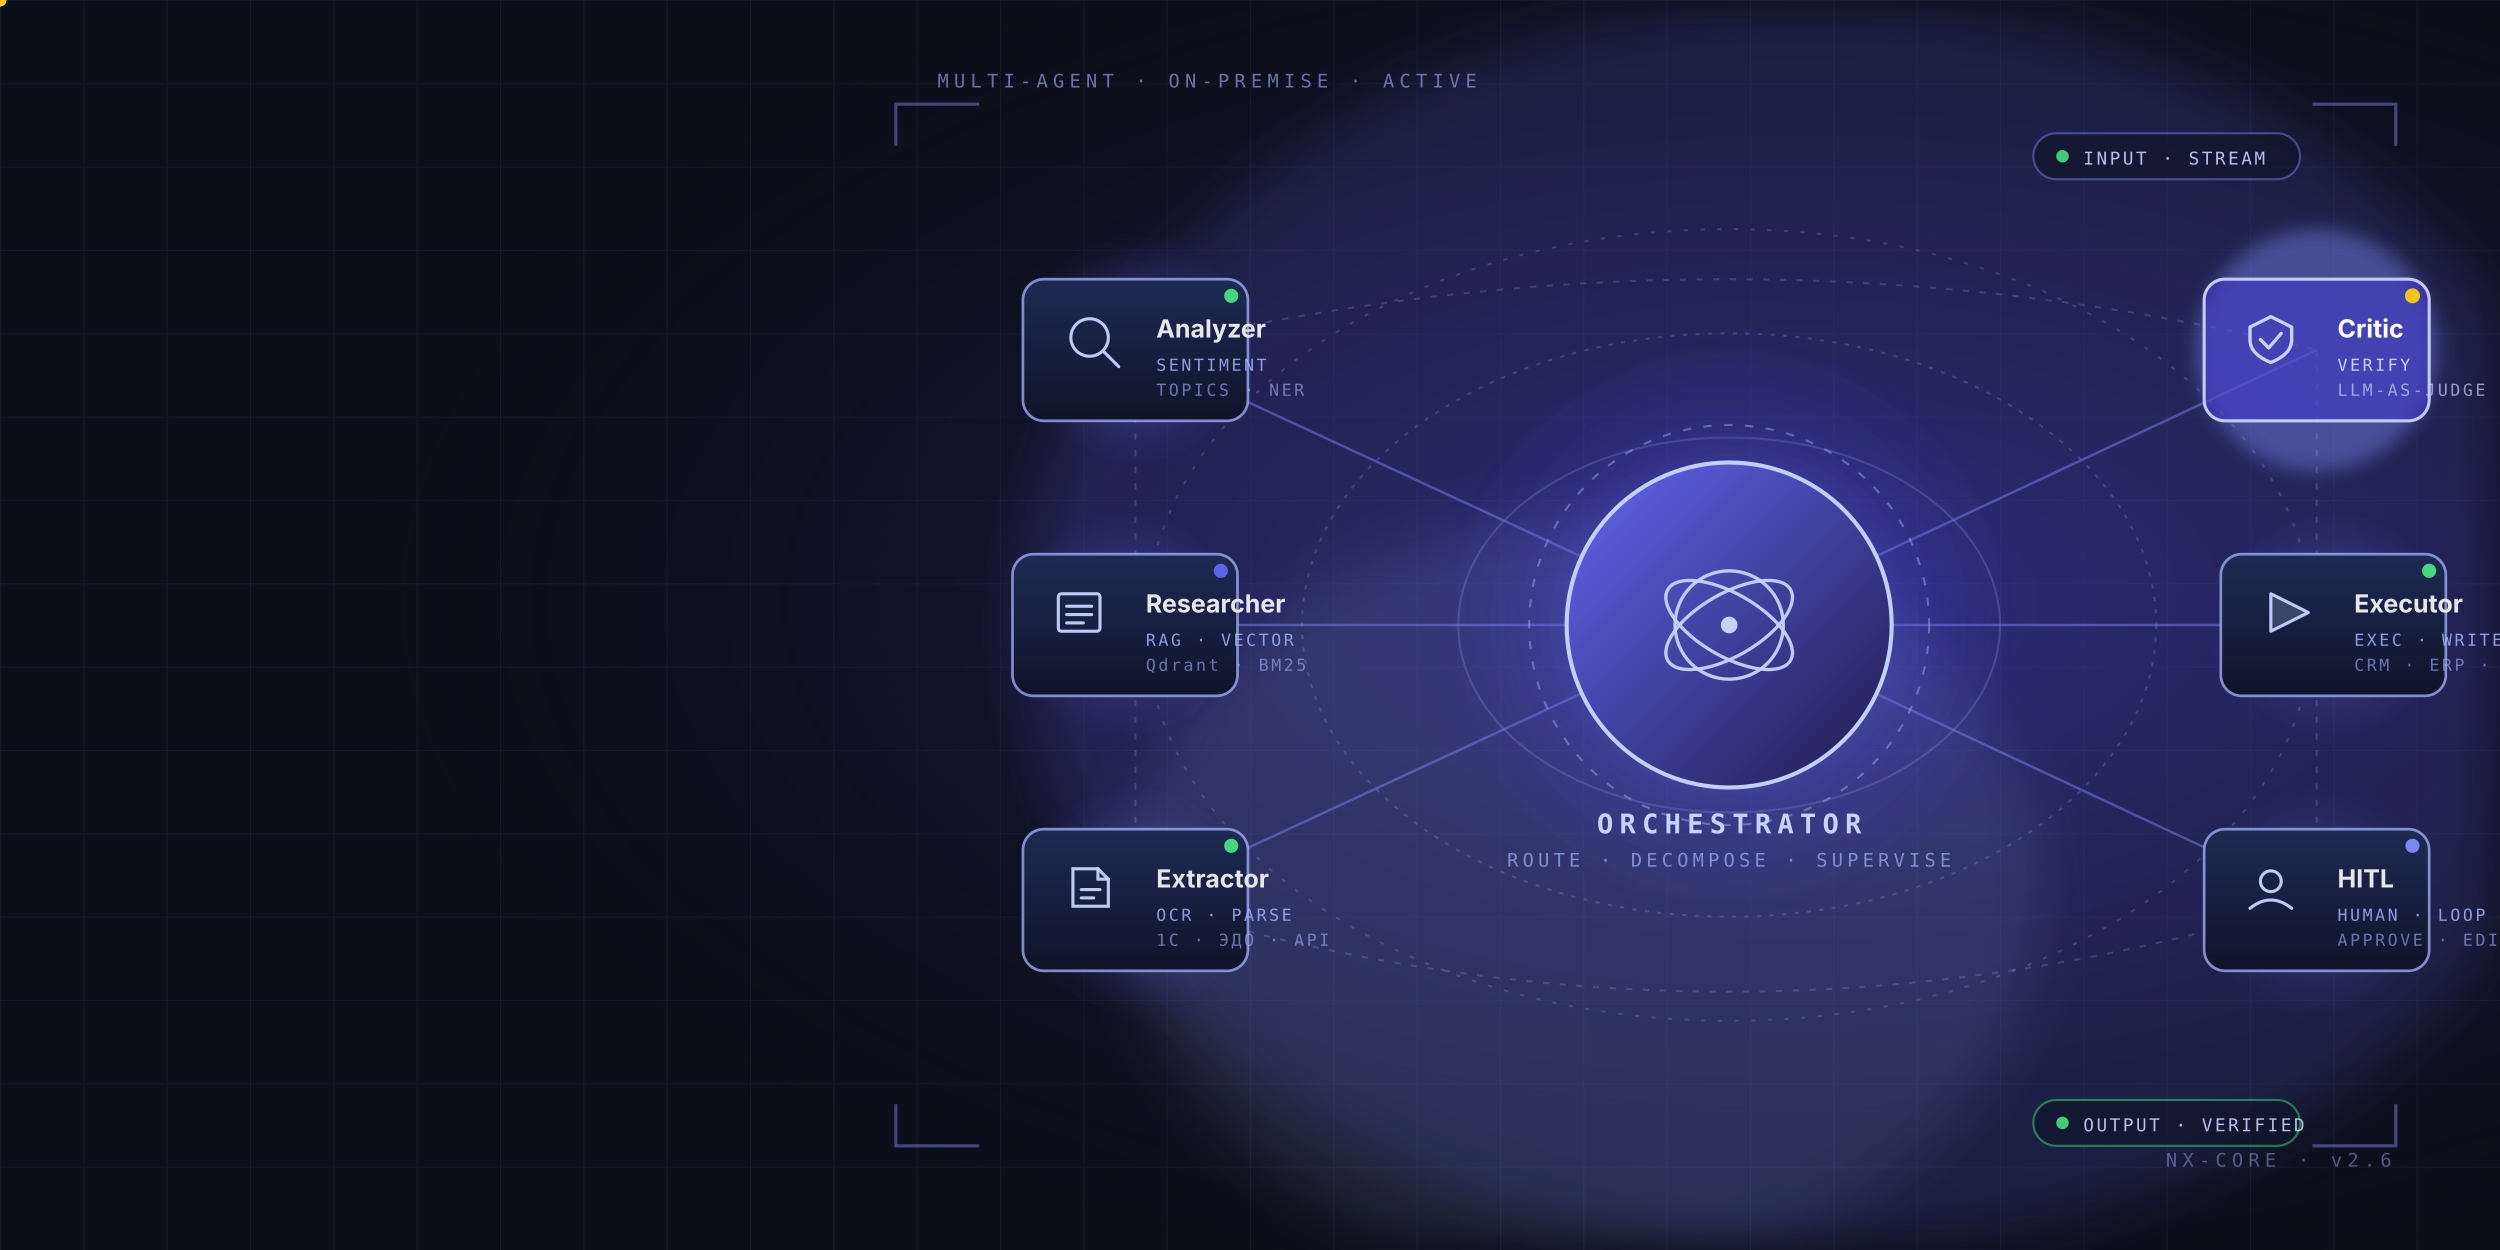
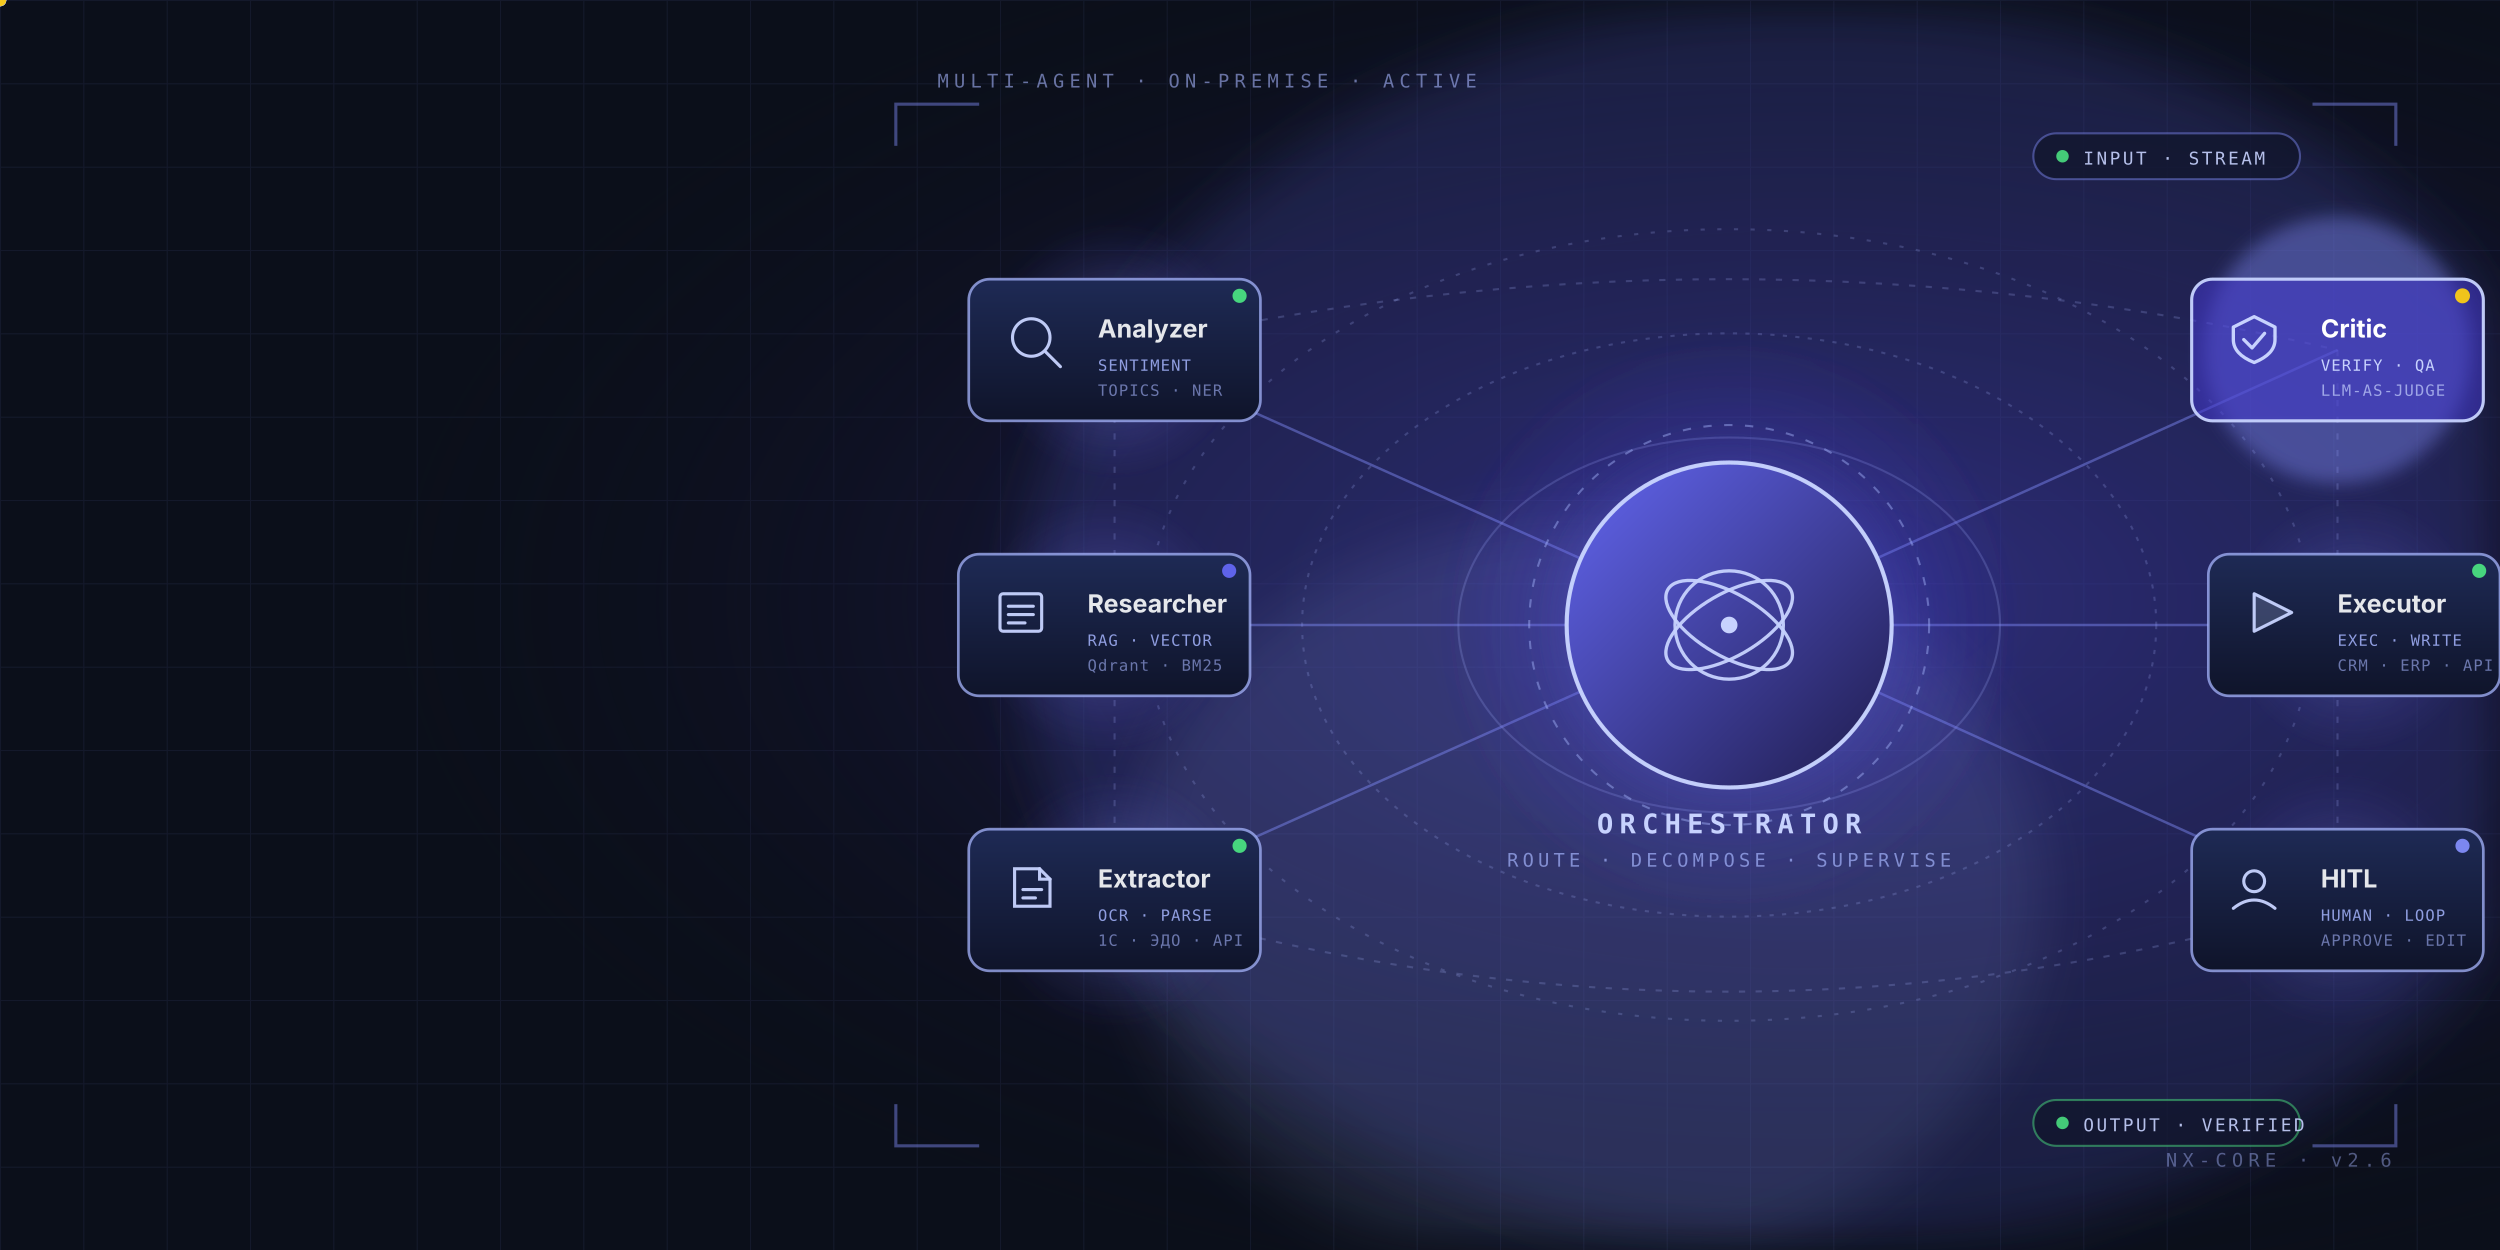
<svg xmlns="http://www.w3.org/2000/svg" viewBox="0 0 1200 600" preserveAspectRatio="xMidYMid slice" role="img" aria-label="Multi-agent orchestration">
  <defs>
    <radialGradient id="haAtmos" cx="72%" cy="48%" r="58%">
      <stop offset="0%" stop-color="#3730a3" stop-opacity="0.55" />
      <stop offset="55%" stop-color="#1e1b4b" stop-opacity="0.35" />
      <stop offset="100%" stop-color="#0b0f1a" stop-opacity="0" />
    </radialGradient>
    <radialGradient id="haGlowHub" cx="50%" cy="50%" r="50%">
      <stop offset="0%" stop-color="#818cf8" stop-opacity="0.75" />
      <stop offset="70%" stop-color="#4f46e5" stop-opacity="0.15" />
      <stop offset="100%" stop-color="#4f46e5" stop-opacity="0" />
    </radialGradient>
    <radialGradient id="haGlowNode" cx="50%" cy="50%" r="50%">
      <stop offset="0%" stop-color="#a5b4fc" stop-opacity="0.55" />
      <stop offset="100%" stop-color="#4f46e5" stop-opacity="0" />
    </radialGradient>
    <linearGradient id="haHub" x1="0" y1="0" x2="1" y2="1">
      <stop offset="0%" stop-color="#6366f1" />
      <stop offset="100%" stop-color="#1e1b4b" />
    </linearGradient>
    <linearGradient id="haNode" x1="0" y1="0" x2="0" y2="1">
      <stop offset="0%" stop-color="#1e2a55" />
      <stop offset="100%" stop-color="#0f142a" />
    </linearGradient>
    <pattern id="haGrid" width="40" height="40" patternUnits="userSpaceOnUse">
      <path d="M40 0 L0 0 L0 40" fill="none" stroke="rgba(129,140,248,0.08)" stroke-width="1" />
    </pattern>
    <filter id="haBlur">
      <feGaussianBlur stdDeviation="14" />
    </filter>
    <filter id="haSoft">
      <feGaussianBlur stdDeviation="4" />
    </filter>
    <linearGradient id="haPacket" x1="0" y1="0" x2="1" y2="0">
      <stop offset="0%" stop-color="rgba(165,180,252,0)" />
      <stop offset="100%" stop-color="rgba(199,210,254,1)" />
    </linearGradient>
  </defs>
  <rect width="1200" height="600" fill="#0b0f1a" />
  <rect width="1200" height="600" fill="url(#haGrid)" />
  <rect width="1200" height="600" fill="url(#haAtmos)" />
  <ellipse cx="870" cy="300" rx="380" ry="300" fill="rgba(99,102,241,0.18)" filter="url(#haBlur)" />
  <ellipse cx="760" cy="430" rx="220" ry="180" fill="rgba(165,180,252,0.12)" filter="url(#haBlur)" />
  <g stroke="rgba(129,140,248,0.45)" stroke-width="1.5" fill="none">
    <path d="M430 70 L430 50 L470 50" />
    <path d="M1150 70 L1150 50 L1110 50" />
    <path d="M430 530 L430 550 L470 550" />
    <path d="M1150 530 L1150 550 L1110 550" />
  </g>
  <text x="450" y="42" font-family="'JetBrains Mono',monospace" font-size="9" letter-spacing="2.5" fill="rgba(165,180,252,0.6)">MULTI-AGENT · ON-PREMISE · ACTIVE</text>
  <text x="1148" y="560" text-anchor="end" font-family="'JetBrains Mono',monospace" font-size="9" letter-spacing="2.5" fill="rgba(165,180,252,0.45)">NX-CORE · v2.6</text>
  <g fill="none" stroke="rgba(165,180,252,0.22)" stroke-width="1">
    <ellipse cx="830" cy="300" rx="280" ry="190" stroke-dasharray="2 6" />
    <ellipse cx="830" cy="300" rx="205" ry="140" stroke-dasharray="2 4" />
    <ellipse cx="830" cy="300" rx="130" ry="90" />
  </g>
  <g stroke="rgba(129,140,248,0.45)" stroke-width="1.2" fill="none">
-     <path d="M830 300 L545 168" />
-     <path d="M830 300 L540 300" />
-     <path d="M830 300 L545 432" />
-     <path d="M830 300 L1112 168" />
-     <path d="M830 300 L1120 300" />
-     <path d="M830 300 L1112 432" />
+     <path d="M830 300 L535 168" />
+     <path d="M830 300 L530 300" />
+     <path d="M830 300 L535 432" />
+     <path d="M830 300 L1122 168" />
+     <path d="M830 300 L1130 300" />
+     <path d="M830 300 L1122 432" />
  </g>
  <g stroke="rgba(165,180,252,0.22)" stroke-width="1" fill="none" stroke-dasharray="3 5">
-     <path d="M545 168 L545 432" />
-     <path d="M1112 168 L1112 432" />
-     <path d="M545 168 Q830 100 1112 168" />
-     <path d="M545 432 Q830 520 1112 432" />
+     <path d="M535 168 L535 432" />
+     <path d="M1122 168 L1122 432" />
+     <path d="M535 168 Q830 100 1122 168" />
+     <path d="M535 432 Q830 520 1122 432" />
  </g>
  <g>
    <circle cx="830" cy="300" r="140" fill="url(#haGlowHub)" filter="url(#haSoft)" />
    <circle cx="830" cy="300" r="78" fill="url(#haHub)" stroke="rgba(199,210,254,0.95)" stroke-width="2" />
    <circle cx="830" cy="300" r="96" fill="none" stroke="rgba(165,180,252,0.45)" stroke-width="1" stroke-dasharray="4 6" />
    <circle cx="830" cy="300" r="78" fill="none" stroke="rgba(199,210,254,0.6)" stroke-width="1.2">
      <animate attributeName="r" values="78;112;78" dur="3.4s" repeatCount="indefinite" />
      <animate attributeName="opacity" values="0.8;0;0.8" dur="3.4s" repeatCount="indefinite" />
    </circle>
    <g transform="translate(830 300)" stroke="rgba(199,210,254,0.95)" fill="none" stroke-width="1.6">
      <circle r="26" />
      <ellipse rx="34" ry="15" transform="rotate(30)" />
      <ellipse rx="34" ry="15" transform="rotate(-30)" />
      <circle r="4" fill="rgba(199,210,254,1)" stroke="none" />
    </g>
    <text x="830" y="400" text-anchor="middle" font-family="'JetBrains Mono',monospace" font-size="13" font-weight="700" letter-spacing="3" fill="rgba(199,210,254,1)">ORCHESTRATOR</text>
    <text x="830" y="416" text-anchor="middle" font-family="'JetBrains Mono',monospace" font-size="9" letter-spacing="2" fill="rgba(165,180,252,0.7)">ROUTE · DECOMPOSE · SUPERVISE</text>
  </g>
-   <g transform="translate(545 168)">
-     <circle r="56" fill="url(#haGlowNode)" filter="url(#haSoft)" opacity="0.7" />
-     <rect x="-54" y="-34" width="108" height="68" rx="10" fill="url(#haNode)" stroke="rgba(165,180,252,0.75)" stroke-width="1.3" />
-     <g transform="translate(-34 -18)" stroke="rgba(199,210,254,0.95)" fill="none" stroke-width="1.5" stroke-linecap="round">
+   <g transform="translate(535 168)">
+     <circle r="62" fill="url(#haGlowNode)" filter="url(#haSoft)" opacity="0.7" />
+     <rect x="-70" y="-34" width="140" height="68" rx="10" fill="url(#haNode)" stroke="rgba(165,180,252,0.75)" stroke-width="1.3" />
+     <g transform="translate(-52 -18)" stroke="rgba(199,210,254,0.95)" fill="none" stroke-width="1.5" stroke-linecap="round">
      <circle cx="12" cy="12" r="9" />
      <line x1="19" y1="19" x2="26" y2="26" />
    </g>
-     <text x="10" y="-6" font-family="'Inter',system-ui,sans-serif" font-size="12" font-weight="700" fill="rgba(229,231,235,1)">Analyzer</text>
-     <text x="10" y="10" font-family="'JetBrains Mono',monospace" font-size="8" letter-spacing="1.2" fill="rgba(165,180,252,0.85)">SENTIMENT</text>
-     <text x="10" y="22" font-family="'JetBrains Mono',monospace" font-size="8" letter-spacing="1.2" fill="rgba(165,180,252,0.6)">TOPICS · NER</text>
-     <circle cx="46" cy="-26" r="3.4" fill="rgba(74,222,128,0.95)">
+     <text x="-8" y="-6" font-family="'Inter',system-ui,sans-serif" font-size="12" font-weight="700" fill="rgba(229,231,235,1)">Analyzer</text>
+     <text x="-8" y="10" font-family="'JetBrains Mono',monospace" font-size="7.5" letter-spacing="0.5" fill="rgba(165,180,252,0.85)">SENTIMENT</text>
+     <text x="-8" y="22" font-family="'JetBrains Mono',monospace" font-size="7.5" letter-spacing="0.5" fill="rgba(165,180,252,0.6)">TOPICS · NER</text>
+     <circle cx="60" cy="-26" r="3.4" fill="rgba(74,222,128,0.95)">
      <animate attributeName="opacity" values="1;0.3;1" dur="1.4s" repeatCount="indefinite" />
    </circle>
  </g>
-   <g transform="translate(540 300)">
-     <circle r="56" fill="url(#haGlowNode)" filter="url(#haSoft)" opacity="0.65" />
-     <rect x="-54" y="-34" width="108" height="68" rx="10" fill="url(#haNode)" stroke="rgba(165,180,252,0.75)" stroke-width="1.3" />
-     <g transform="translate(-34 -18)" stroke="rgba(199,210,254,0.95)" fill="none" stroke-width="1.5" stroke-linecap="round">
+   <g transform="translate(530 300)">
+     <circle r="62" fill="url(#haGlowNode)" filter="url(#haSoft)" opacity="0.65" />
+     <rect x="-70" y="-34" width="140" height="68" rx="10" fill="url(#haNode)" stroke="rgba(165,180,252,0.75)" stroke-width="1.3" />
+     <g transform="translate(-52 -18)" stroke="rgba(199,210,254,0.95)" fill="none" stroke-width="1.5" stroke-linecap="round">
      <rect x="2" y="3" width="20" height="18" rx="1.5" />
      <line x1="6" y1="9" x2="18" y2="9" />
      <line x1="6" y1="13" x2="18" y2="13" />
      <line x1="6" y1="17" x2="14" y2="17" />
    </g>
-     <text x="10" y="-6" font-family="'Inter',system-ui,sans-serif" font-size="12" font-weight="700" fill="rgba(229,231,235,1)">Researcher</text>
-     <text x="10" y="10" font-family="'JetBrains Mono',monospace" font-size="8" letter-spacing="1.2" fill="rgba(165,180,252,0.85)">RAG · VECTOR</text>
-     <text x="10" y="22" font-family="'JetBrains Mono',monospace" font-size="8" letter-spacing="1.2" fill="rgba(165,180,252,0.6)">Qdrant · BM25</text>
-     <circle cx="46" cy="-26" r="3.4" fill="rgba(99,102,241,0.95)">
+     <text x="-8" y="-6" font-family="'Inter',system-ui,sans-serif" font-size="12" font-weight="700" fill="rgba(229,231,235,1)">Researcher</text>
+     <text x="-8" y="10" font-family="'JetBrains Mono',monospace" font-size="7.5" letter-spacing="0.5" fill="rgba(165,180,252,0.85)">RAG · VECTOR</text>
+     <text x="-8" y="22" font-family="'JetBrains Mono',monospace" font-size="7.5" letter-spacing="0.5" fill="rgba(165,180,252,0.6)">Qdrant · BM25</text>
+     <circle cx="60" cy="-26" r="3.4" fill="rgba(99,102,241,0.95)">
      <animate attributeName="opacity" values="1;0.3;1" dur="2s" repeatCount="indefinite" />
    </circle>
  </g>
-   <g transform="translate(545 432)">
-     <circle r="56" fill="url(#haGlowNode)" filter="url(#haSoft)" opacity="0.6" />
-     <rect x="-54" y="-34" width="108" height="68" rx="10" fill="url(#haNode)" stroke="rgba(165,180,252,0.75)" stroke-width="1.3" />
-     <g transform="translate(-34 -18)" stroke="rgba(199,210,254,0.95)" fill="none" stroke-width="1.5" stroke-linecap="round">
+   <g transform="translate(535 432)">
+     <circle r="62" fill="url(#haGlowNode)" filter="url(#haSoft)" opacity="0.6" />
+     <rect x="-70" y="-34" width="140" height="68" rx="10" fill="url(#haNode)" stroke="rgba(165,180,252,0.75)" stroke-width="1.3" />
+     <g transform="translate(-52 -18)" stroke="rgba(199,210,254,0.95)" fill="none" stroke-width="1.5" stroke-linecap="round">
      <path d="M4 3 L16 3 L21 8 L21 21 L4 21 Z" />
      <path d="M16 3 L16 8 L21 8" />
      <line x1="8" y1="13" x2="17" y2="13" />
      <line x1="8" y1="17" x2="14" y2="17" />
    </g>
-     <text x="10" y="-6" font-family="'Inter',system-ui,sans-serif" font-size="12" font-weight="700" fill="rgba(229,231,235,1)">Extractor</text>
-     <text x="10" y="10" font-family="'JetBrains Mono',monospace" font-size="8" letter-spacing="1.2" fill="rgba(165,180,252,0.85)">OCR · PARSE</text>
-     <text x="10" y="22" font-family="'JetBrains Mono',monospace" font-size="8" letter-spacing="1.2" fill="rgba(165,180,252,0.6)">1С · ЭДО · API</text>
-     <circle cx="46" cy="-26" r="3.4" fill="rgba(74,222,128,0.95)">
+     <text x="-8" y="-6" font-family="'Inter',system-ui,sans-serif" font-size="12" font-weight="700" fill="rgba(229,231,235,1)">Extractor</text>
+     <text x="-8" y="10" font-family="'JetBrains Mono',monospace" font-size="7.5" letter-spacing="0.5" fill="rgba(165,180,252,0.85)">OCR · PARSE</text>
+     <text x="-8" y="22" font-family="'JetBrains Mono',monospace" font-size="7.5" letter-spacing="0.5" fill="rgba(165,180,252,0.6)">1С · ЭДО · API</text>
+     <circle cx="60" cy="-26" r="3.4" fill="rgba(74,222,128,0.95)">
      <animate attributeName="opacity" values="1;0.3;1" dur="1.7s" repeatCount="indefinite" />
    </circle>
  </g>
-   <g transform="translate(1112 168)">
-     <circle r="58" fill="rgba(129,140,248,0.45)" filter="url(#haSoft)" opacity="0.9" />
-     <rect x="-54" y="-34" width="108" height="68" rx="10" fill="rgba(67,56,202,0.55)" stroke="rgba(199,210,254,0.95)" stroke-width="1.5" />
-     <g transform="translate(-34 -18)" stroke="rgba(199,210,254,1)" fill="none" stroke-width="1.6" stroke-linecap="round" stroke-linejoin="round">
+   <g transform="translate(1122 168)">
+     <circle r="64" fill="rgba(129,140,248,0.45)" filter="url(#haSoft)" opacity="0.9" />
+     <rect x="-70" y="-34" width="140" height="68" rx="10" fill="rgba(67,56,202,0.55)" stroke="rgba(199,210,254,0.95)" stroke-width="1.5" />
+     <g transform="translate(-52 -18)" stroke="rgba(199,210,254,1)" fill="none" stroke-width="1.6" stroke-linecap="round" stroke-linejoin="round">
      <path d="M12 2 L22 7 L22 13 Q22 20 12 24 Q2 20 2 13 L2 7 Z" />
      <path d="M7 13 L11 17 L17 10" />
    </g>
-     <text x="10" y="-6" font-family="'Inter',system-ui,sans-serif" font-size="12" font-weight="700" fill="rgba(255,255,255,1)">Critic</text>
-     <text x="10" y="10" font-family="'JetBrains Mono',monospace" font-size="8" letter-spacing="1.2" fill="rgba(199,210,254,1)">VERIFY</text>
-     <text x="10" y="22" font-family="'JetBrains Mono',monospace" font-size="8" letter-spacing="1.2" fill="rgba(199,210,254,0.7)">LLM-AS-JUDGE</text>
-     <circle cx="46" cy="-26" r="3.6" fill="rgba(250,204,21,0.95)">
+     <text x="-8" y="-6" font-family="'Inter',system-ui,sans-serif" font-size="12" font-weight="700" fill="rgba(255,255,255,1)">Critic</text>
+     <text x="-8" y="10" font-family="'JetBrains Mono',monospace" font-size="7.5" letter-spacing="0.5" fill="rgba(199,210,254,1)">VERIFY · QA</text>
+     <text x="-8" y="22" font-family="'JetBrains Mono',monospace" font-size="7.5" letter-spacing="0.5" fill="rgba(199,210,254,0.7)">LLM-AS-JUDGE</text>
+     <circle cx="60" cy="-26" r="3.6" fill="rgba(250,204,21,0.95)">
      <animate attributeName="opacity" values="1;0.2;1" dur="1.2s" repeatCount="indefinite" />
    </circle>
  </g>
-   <g transform="translate(1120 300)">
-     <circle r="56" fill="url(#haGlowNode)" filter="url(#haSoft)" opacity="0.65" />
-     <rect x="-54" y="-34" width="108" height="68" rx="10" fill="url(#haNode)" stroke="rgba(165,180,252,0.75)" stroke-width="1.3" />
-     <g transform="translate(-34 -18)" stroke="rgba(199,210,254,0.95)" fill="none" stroke-width="1.5" stroke-linecap="round" stroke-linejoin="round">
+   <g transform="translate(1130 300)">
+     <circle r="62" fill="url(#haGlowNode)" filter="url(#haSoft)" opacity="0.65" />
+     <rect x="-70" y="-34" width="140" height="68" rx="10" fill="url(#haNode)" stroke="rgba(165,180,252,0.75)" stroke-width="1.3" />
+     <g transform="translate(-52 -18)" stroke="rgba(199,210,254,0.95)" fill="none" stroke-width="1.5" stroke-linecap="round" stroke-linejoin="round">
      <polygon points="4,3 22,12 4,21" fill="rgba(199,210,254,0.2)" />
    </g>
-     <text x="10" y="-6" font-family="'Inter',system-ui,sans-serif" font-size="12" font-weight="700" fill="rgba(229,231,235,1)">Executor</text>
-     <text x="10" y="10" font-family="'JetBrains Mono',monospace" font-size="8" letter-spacing="1.2" fill="rgba(165,180,252,0.85)">EXEC · WRITE</text>
-     <text x="10" y="22" font-family="'JetBrains Mono',monospace" font-size="8" letter-spacing="1.2" fill="rgba(165,180,252,0.6)">CRM · ERP · API</text>
-     <circle cx="46" cy="-26" r="3.4" fill="rgba(74,222,128,0.95)">
+     <text x="-8" y="-6" font-family="'Inter',system-ui,sans-serif" font-size="12" font-weight="700" fill="rgba(229,231,235,1)">Executor</text>
+     <text x="-8" y="10" font-family="'JetBrains Mono',monospace" font-size="7.5" letter-spacing="0.5" fill="rgba(165,180,252,0.85)">EXEC · WRITE</text>
+     <text x="-8" y="22" font-family="'JetBrains Mono',monospace" font-size="7.5" letter-spacing="0.5" fill="rgba(165,180,252,0.6)">CRM · ERP · API</text>
+     <circle cx="60" cy="-26" r="3.4" fill="rgba(74,222,128,0.95)">
      <animate attributeName="opacity" values="1;0.3;1" dur="1.9s" repeatCount="indefinite" />
    </circle>
  </g>
-   <g transform="translate(1112 432)">
-     <circle r="56" fill="url(#haGlowNode)" filter="url(#haSoft)" opacity="0.55" />
-     <rect x="-54" y="-34" width="108" height="68" rx="10" fill="url(#haNode)" stroke="rgba(165,180,252,0.75)" stroke-width="1.3" />
-     <g transform="translate(-34 -18)" stroke="rgba(199,210,254,0.95)" fill="none" stroke-width="1.5" stroke-linecap="round" stroke-linejoin="round">
+   <g transform="translate(1122 432)">
+     <circle r="62" fill="url(#haGlowNode)" filter="url(#haSoft)" opacity="0.55" />
+     <rect x="-70" y="-34" width="140" height="68" rx="10" fill="url(#haNode)" stroke="rgba(165,180,252,0.75)" stroke-width="1.3" />
+     <g transform="translate(-52 -18)" stroke="rgba(199,210,254,0.95)" fill="none" stroke-width="1.5" stroke-linecap="round" stroke-linejoin="round">
      <circle cx="12" cy="9" r="5" />
      <path d="M2 22 Q12 14 22 22" />
    </g>
-     <text x="10" y="-6" font-family="'Inter',system-ui,sans-serif" font-size="12" font-weight="700" fill="rgba(229,231,235,1)">HITL</text>
-     <text x="10" y="10" font-family="'JetBrains Mono',monospace" font-size="8" letter-spacing="1.2" fill="rgba(165,180,252,0.85)">HUMAN · LOOP</text>
-     <text x="10" y="22" font-family="'JetBrains Mono',monospace" font-size="8" letter-spacing="1.2" fill="rgba(165,180,252,0.6)">APPROVE · EDIT</text>
-     <circle cx="46" cy="-26" r="3.4" fill="rgba(129,140,248,0.95)">
+     <text x="-8" y="-6" font-family="'Inter',system-ui,sans-serif" font-size="12" font-weight="700" fill="rgba(229,231,235,1)">HITL</text>
+     <text x="-8" y="10" font-family="'JetBrains Mono',monospace" font-size="7.5" letter-spacing="0.5" fill="rgba(165,180,252,0.85)">HUMAN · LOOP</text>
+     <text x="-8" y="22" font-family="'JetBrains Mono',monospace" font-size="7.5" letter-spacing="0.5" fill="rgba(165,180,252,0.6)">APPROVE · EDIT</text>
+     <circle cx="60" cy="-26" r="3.4" fill="rgba(129,140,248,0.95)">
      <animate attributeName="opacity" values="1;0.3;1" dur="2.2s" repeatCount="indefinite" />
    </circle>
  </g>
  <g fill="rgba(199,210,254,1)">
    <circle r="3">
-       <animateMotion dur="3s" repeatCount="indefinite" path="M545 168 L830 300" />
+       <animateMotion dur="3s" repeatCount="indefinite" path="M535 168 L830 300" />
    </circle>
    <circle r="3" fill="rgba(165,180,252,1)">
-       <animateMotion dur="2.6s" begin="0.4s" repeatCount="indefinite" path="M540 300 L830 300" />
+       <animateMotion dur="2.6s" begin="0.4s" repeatCount="indefinite" path="M530 300 L830 300" />
    </circle>
    <circle r="3" fill="rgba(99,102,241,1)">
-       <animateMotion dur="3.2s" begin="1s" repeatCount="indefinite" path="M545 432 L830 300" />
+       <animateMotion dur="3.2s" begin="1s" repeatCount="indefinite" path="M535 432 L830 300" />
    </circle>
    <circle r="3" fill="rgba(199,210,254,1)">
-       <animateMotion dur="2.8s" begin="0.8s" repeatCount="indefinite" path="M830 300 L1112 168" />
+       <animateMotion dur="2.8s" begin="0.8s" repeatCount="indefinite" path="M830 300 L1122 168" />
    </circle>
    <circle r="3" fill="rgba(165,180,252,1)">
-       <animateMotion dur="3.4s" begin="0.2s" repeatCount="indefinite" path="M830 300 L1120 300" />
+       <animateMotion dur="3.4s" begin="0.2s" repeatCount="indefinite" path="M830 300 L1130 300" />
    </circle>
    <circle r="3" fill="rgba(250,204,21,0.95)">
-       <animateMotion dur="3s" begin="1.5s" repeatCount="indefinite" path="M830 300 L1112 432" />
+       <animateMotion dur="3s" begin="1.5s" repeatCount="indefinite" path="M830 300 L1122 432" />
    </circle>
  </g>
  <g transform="translate(1040 76)">
    <rect x="-64" y="-12" width="128" height="22" rx="11" fill="rgba(16,21,42,0.7)" stroke="rgba(129,140,248,0.45)" />
    <circle cx="-50" cy="-1" r="3" fill="rgba(74,222,128,0.9)">
      <animate attributeName="opacity" values="1;0.2;1" dur="1.2s" repeatCount="indefinite" />
    </circle>
    <text x="-40" y="3" font-family="'JetBrains Mono',monospace" font-size="8.5" letter-spacing="1.2" fill="rgba(199,210,254,0.9)">INPUT · STREAM</text>
  </g>
  <g transform="translate(1040 540)">
    <rect x="-64" y="-12" width="128" height="22" rx="11" fill="rgba(16,21,42,0.7)" stroke="rgba(74,222,128,0.5)" />
    <circle cx="-50" cy="-1" r="3" fill="rgba(74,222,128,0.9)" />
    <text x="-40" y="3" font-family="'JetBrains Mono',monospace" font-size="8.5" letter-spacing="1.2" fill="rgba(199,210,254,0.9)">OUTPUT · VERIFIED</text>
  </g>
</svg>
